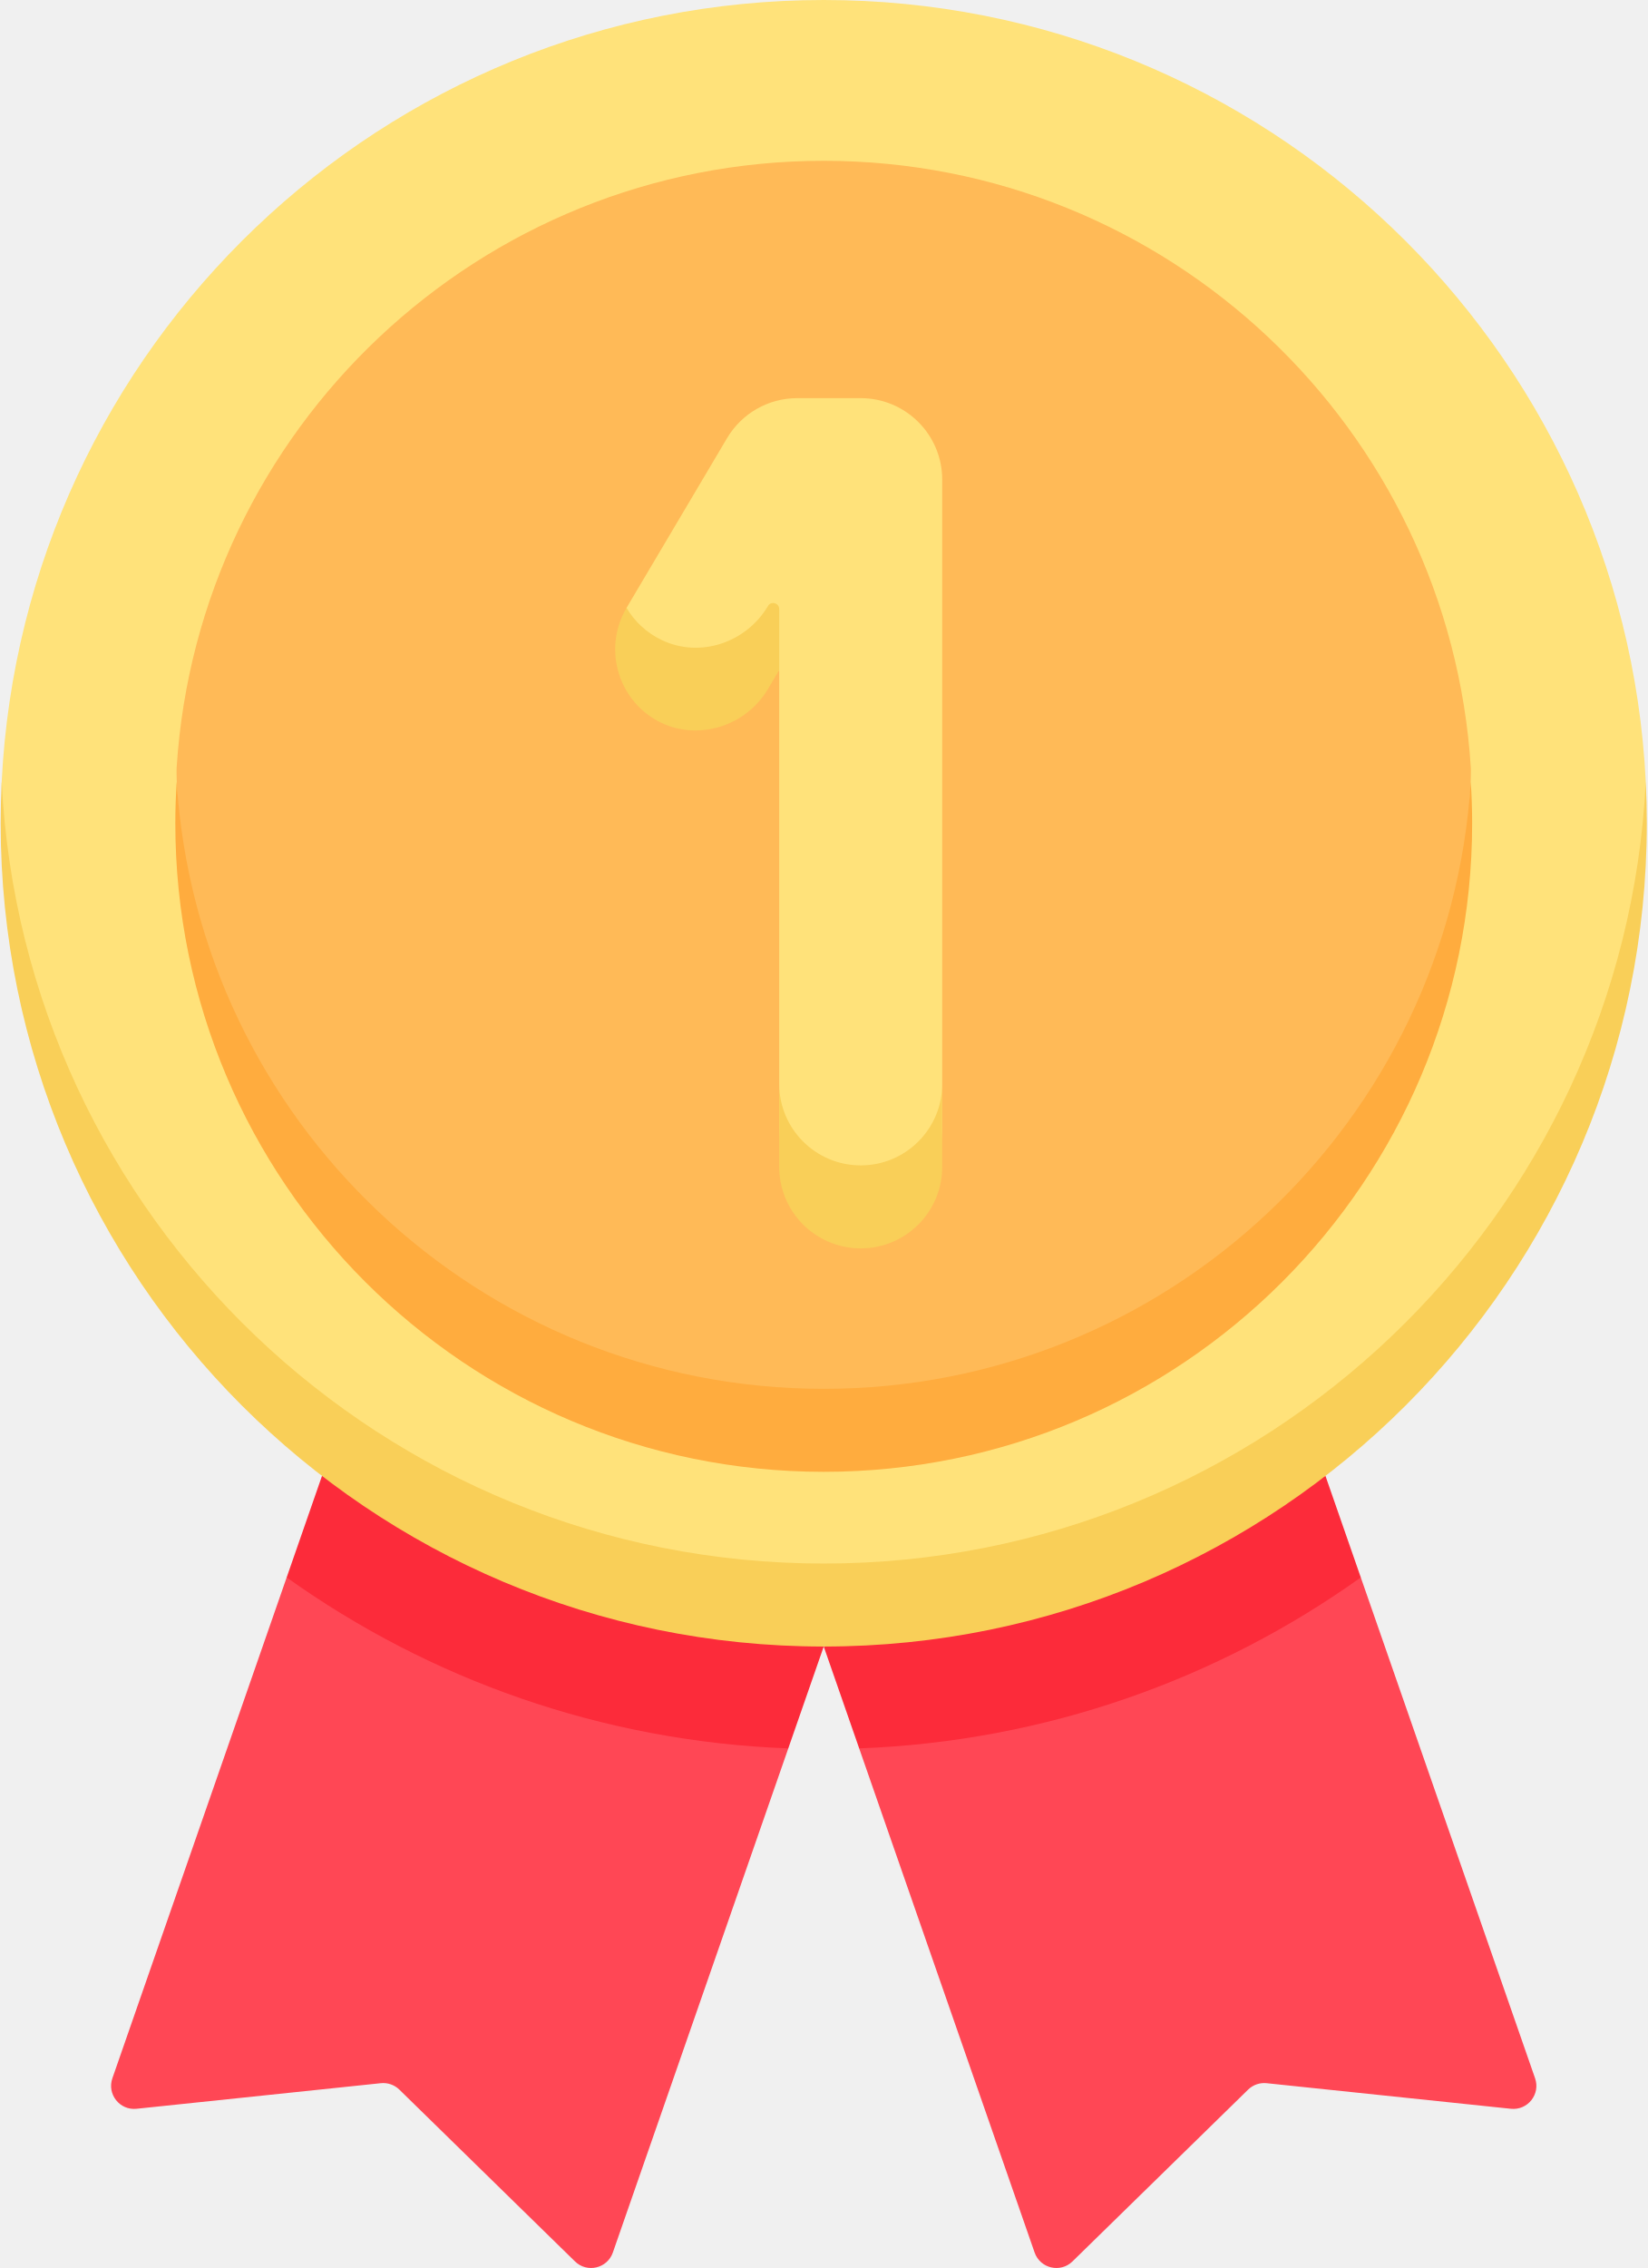
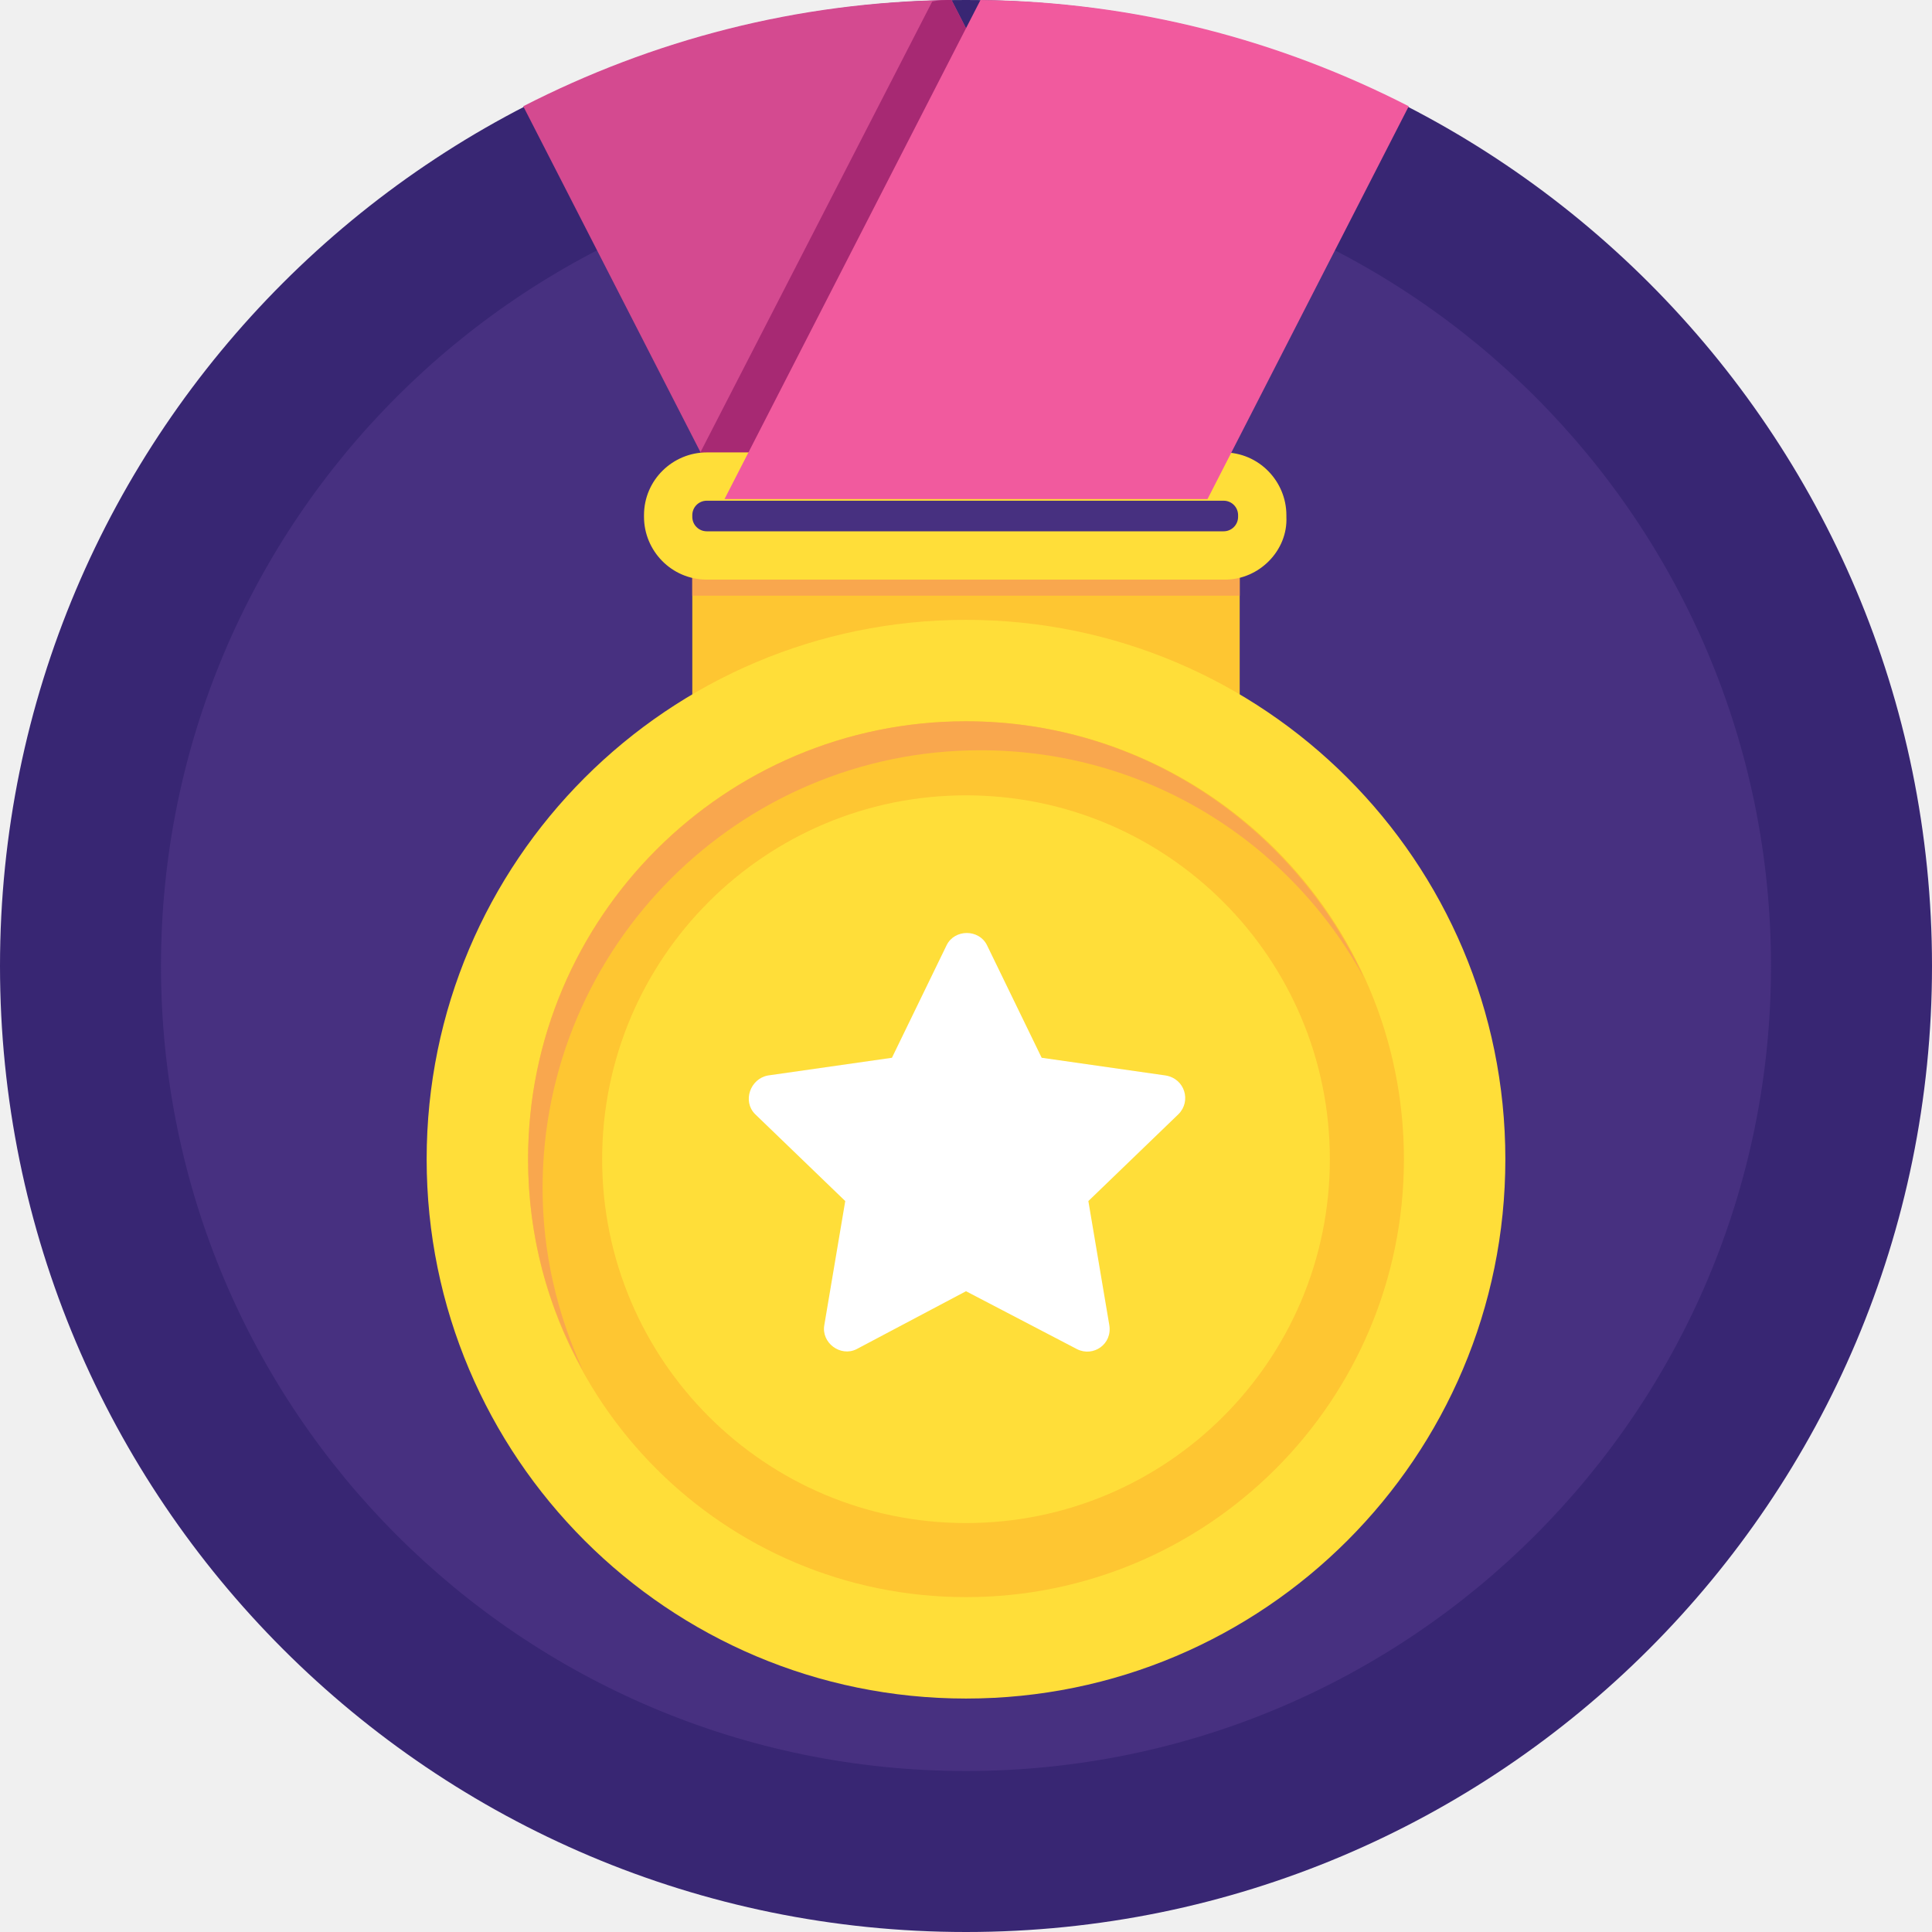
- <svg xmlns="http://www.w3.org/2000/svg" width="372" height="512" viewBox="0 0 372 512" fill="none">
-   <path d="M85.028 355.114L64.73 356.104L25.376 469.17C24.122 472.771 27.04 476.454 30.833 476.056L85.996 470.28C87.537 470.119 89.069 470.652 90.177 471.735L129.832 510.514C132.558 513.18 137.132 512.105 138.385 508.504L177.996 394.699L166.316 383.363L85.028 355.114Z" fill="#FF4755" />
-   <path d="M177.996 394.699L186 371.704L72.71 333.178L64.73 356.105C96.9 379.06 135.852 393.112 177.996 394.699Z" fill="#FC2B3A" />
-   <path d="M286.972 355.114L307.27 356.104L346.624 469.17C347.878 472.771 344.96 476.454 341.167 476.056L286.004 470.28C284.463 470.119 282.931 470.652 281.824 471.735L242.169 510.514C239.443 513.18 234.869 512.105 233.616 508.504L194.005 394.699L205.685 383.363L286.972 355.114Z" fill="#FF4755" />
-   <path d="M194.004 394.699L186 371.704L299.29 333.178L307.27 356.105C275.1 379.06 236.148 393.112 194.004 394.699Z" fill="#FC2B3A" />
-   <path d="M186 360.116C0.148 360.116 0.226 179.587 0.38 176.484C5.259 78.194 86.498 0 186 0C285.502 0 366.741 78.194 371.62 176.485C371.774 179.588 371.852 360.116 186 360.116Z" fill="#FFE27A" />
-   <path d="M186 352.969C86.498 352.969 5.262 274.775 0.382 176.484C0.228 179.587 0.148 182.71 0.148 185.851C0.148 288.494 83.357 371.703 186 371.703C288.643 371.703 371.852 288.494 371.852 185.851C371.852 182.709 371.772 179.587 371.618 176.484C366.738 274.775 285.502 352.969 186 352.969Z" fill="#F9CF58" />
-   <path d="M186 320.126C39.883 320.126 39.687 176.444 39.883 173.346C44.714 96.85 108.286 36.302 186 36.302C263.714 36.302 327.286 96.85 332.117 173.346C332.313 176.443 332.117 320.126 186 320.126Z" fill="#FFBA57" />
-   <path d="M186 313.529C108.287 313.529 44.726 252.979 39.895 176.484C39.699 179.582 39.588 182.704 39.588 185.851C39.588 266.712 105.139 332.263 186 332.263C266.861 332.263 332.412 266.712 332.412 185.851C332.412 182.703 332.301 179.582 332.105 176.484C327.274 252.979 263.713 313.529 186 313.529Z" fill="#FFAC3E" />
-   <path d="M194.35 272.82C184.185 272.82 175.944 264.58 175.944 254.414V244.679V151.263C175.944 151.263 164.931 162.308 151.754 155.681C141.48 150.514 141.48 137.215 141.48 137.215L164.173 98.909C167.487 93.315 173.507 89.884 180.009 89.884H194.35C204.515 89.884 212.756 98.124 212.756 108.29V244.679V254.414C212.756 264.58 204.515 272.82 194.35 272.82Z" fill="#FFE27A" />
-   <path d="M173.415 136.8C168.53 145.047 158.143 148.623 149.48 144.518C145.974 142.857 143.271 140.276 141.474 137.228C136.363 145.874 139.13 156.997 147.64 162.252C156.416 167.672 168.143 164.436 173.399 155.561L175.945 151.262V137.491C175.945 136.109 174.12 135.61 173.415 136.8Z" fill="#F9CF58" />
-   <path d="M194.35 263.085C184.185 263.085 175.944 254.845 175.944 244.679V263.414C175.944 273.58 184.185 281.82 194.35 281.82C204.515 281.82 212.756 273.58 212.756 263.414V244.679C212.756 254.845 204.515 263.085 194.35 263.085Z" fill="#F9CF58" />
+ <svg xmlns="http://www.w3.org/2000/svg" width="120" height="120" viewBox="0 0 120 120" fill="none">
+   <path d="M60 120C93.137 120 120 93.137 120 60C120 26.863 93.137 0 60 0C26.863 0 0 26.863 0 60C0 93.137 26.863 120 60 120Z" fill="#382673" />
+   <path d="M60 110C87.614 110 110 87.614 110 60C110 32.386 87.614 10 60 10C32.386 10 10 32.386 10 60C10 87.614 32.386 110 60 110Z" fill="#473080" />
+   <path d="M43 30H77V54H43V30Z" fill="#FEC632" />
+   <path d="M60 105.5C78.501 105.5 93.5 90.501 93.5 72C93.5 53.498 78.501 38.5 60 38.5C41.498 38.5 26.5 53.498 26.5 72C26.5 90.501 41.498 105.5 60 105.5Z" fill="#FFDE39" />
+   <path d="M60 99.2C75.022 99.2 87.2 87.022 87.2 72C87.2 56.978 75.022 44.8 60 44.8C44.978 44.8 32.8 56.978 32.8 72C32.8 87.022 44.978 99.2 60 99.2Z" fill="#FEC632" />
+   <path d="M33.7 73.8C33.7 58.8 45.9 46.6 60.9 46.6C71.2 46.6 80.1 52.3 84.7 60.7C80.4 51.4 71 44.8 60 44.8C45 44.8 32.8 57 32.8 72C32.8 76.7 34 81.2 36.2 85.1C34.6 81.6 33.7 77.8 33.7 73.8V73.8Z" fill="#F9A74E" />
+   <path d="M60 94.6C72.482 94.6 82.6 84.482 82.6 72C82.6 59.518 72.482 49.4 60 49.4C47.518 49.4 37.4 59.518 37.4 72C37.4 84.482 47.518 94.6 60 94.6Z" fill="#FFDE39" />
+   <path d="M43 34H77V37H43V34Z" fill="#F9A74E" />
+   <path d="M60 80.2L66.9 83.8C67.9 84.3 69.1 83.5 68.9 82.3L67.6 74.6L73.2 69.2C74 68.4 73.6 67 72.4 66.8L64.7 65.7L61.3 58.7C60.8 57.7 59.3 57.7 58.8 58.7L55.4 65.7L47.7 66.8C46.6 67 46.1 68.4 46.9 69.2L52.5 74.6L51.2 82.3C51 83.4 52.2 84.3 53.2 83.8L60 80.2Z" fill="white" />
+   <path d="M32.5 6.6L45 31H75L59.1 0C49.5 0.1 40.5 2.5 32.5 6.6Z" fill="#D44A90" />
+   <path d="M57.9 0.1L43.5 28.1L45 31H72L73.5 28.1L59.1 0C58.7 0 58.3 -9.68575e-08 57.9 0.1Z" fill="#A72973" />
+   <path d="M76.1 36H43.9C41.7 36 40 34.2 40 32.1V32C40 29.8 41.8 28.1 43.9 28.1H76C78.2 28.1 79.9 29.9 79.9 32V32.1C80 34.2 78.2 36 76.1 36V36Z" fill="#FFDE39" />
+   <path d="M43.9 33C43.4 33 43 32.6 43 32.1V32C43 31.5 43.4 31.1 43.9 31.1H76C76.5 31.1 76.9 31.5 76.9 32V32.1C76.9 32.6 76.5 33 76 33H43.9Z" fill="#473080" />
+   <path d="M45 31H75L87.5 6.6C79.5 2.5 70.5 0.1 60.9 0L45 31Z" fill="#F15A9E" />
</svg>
